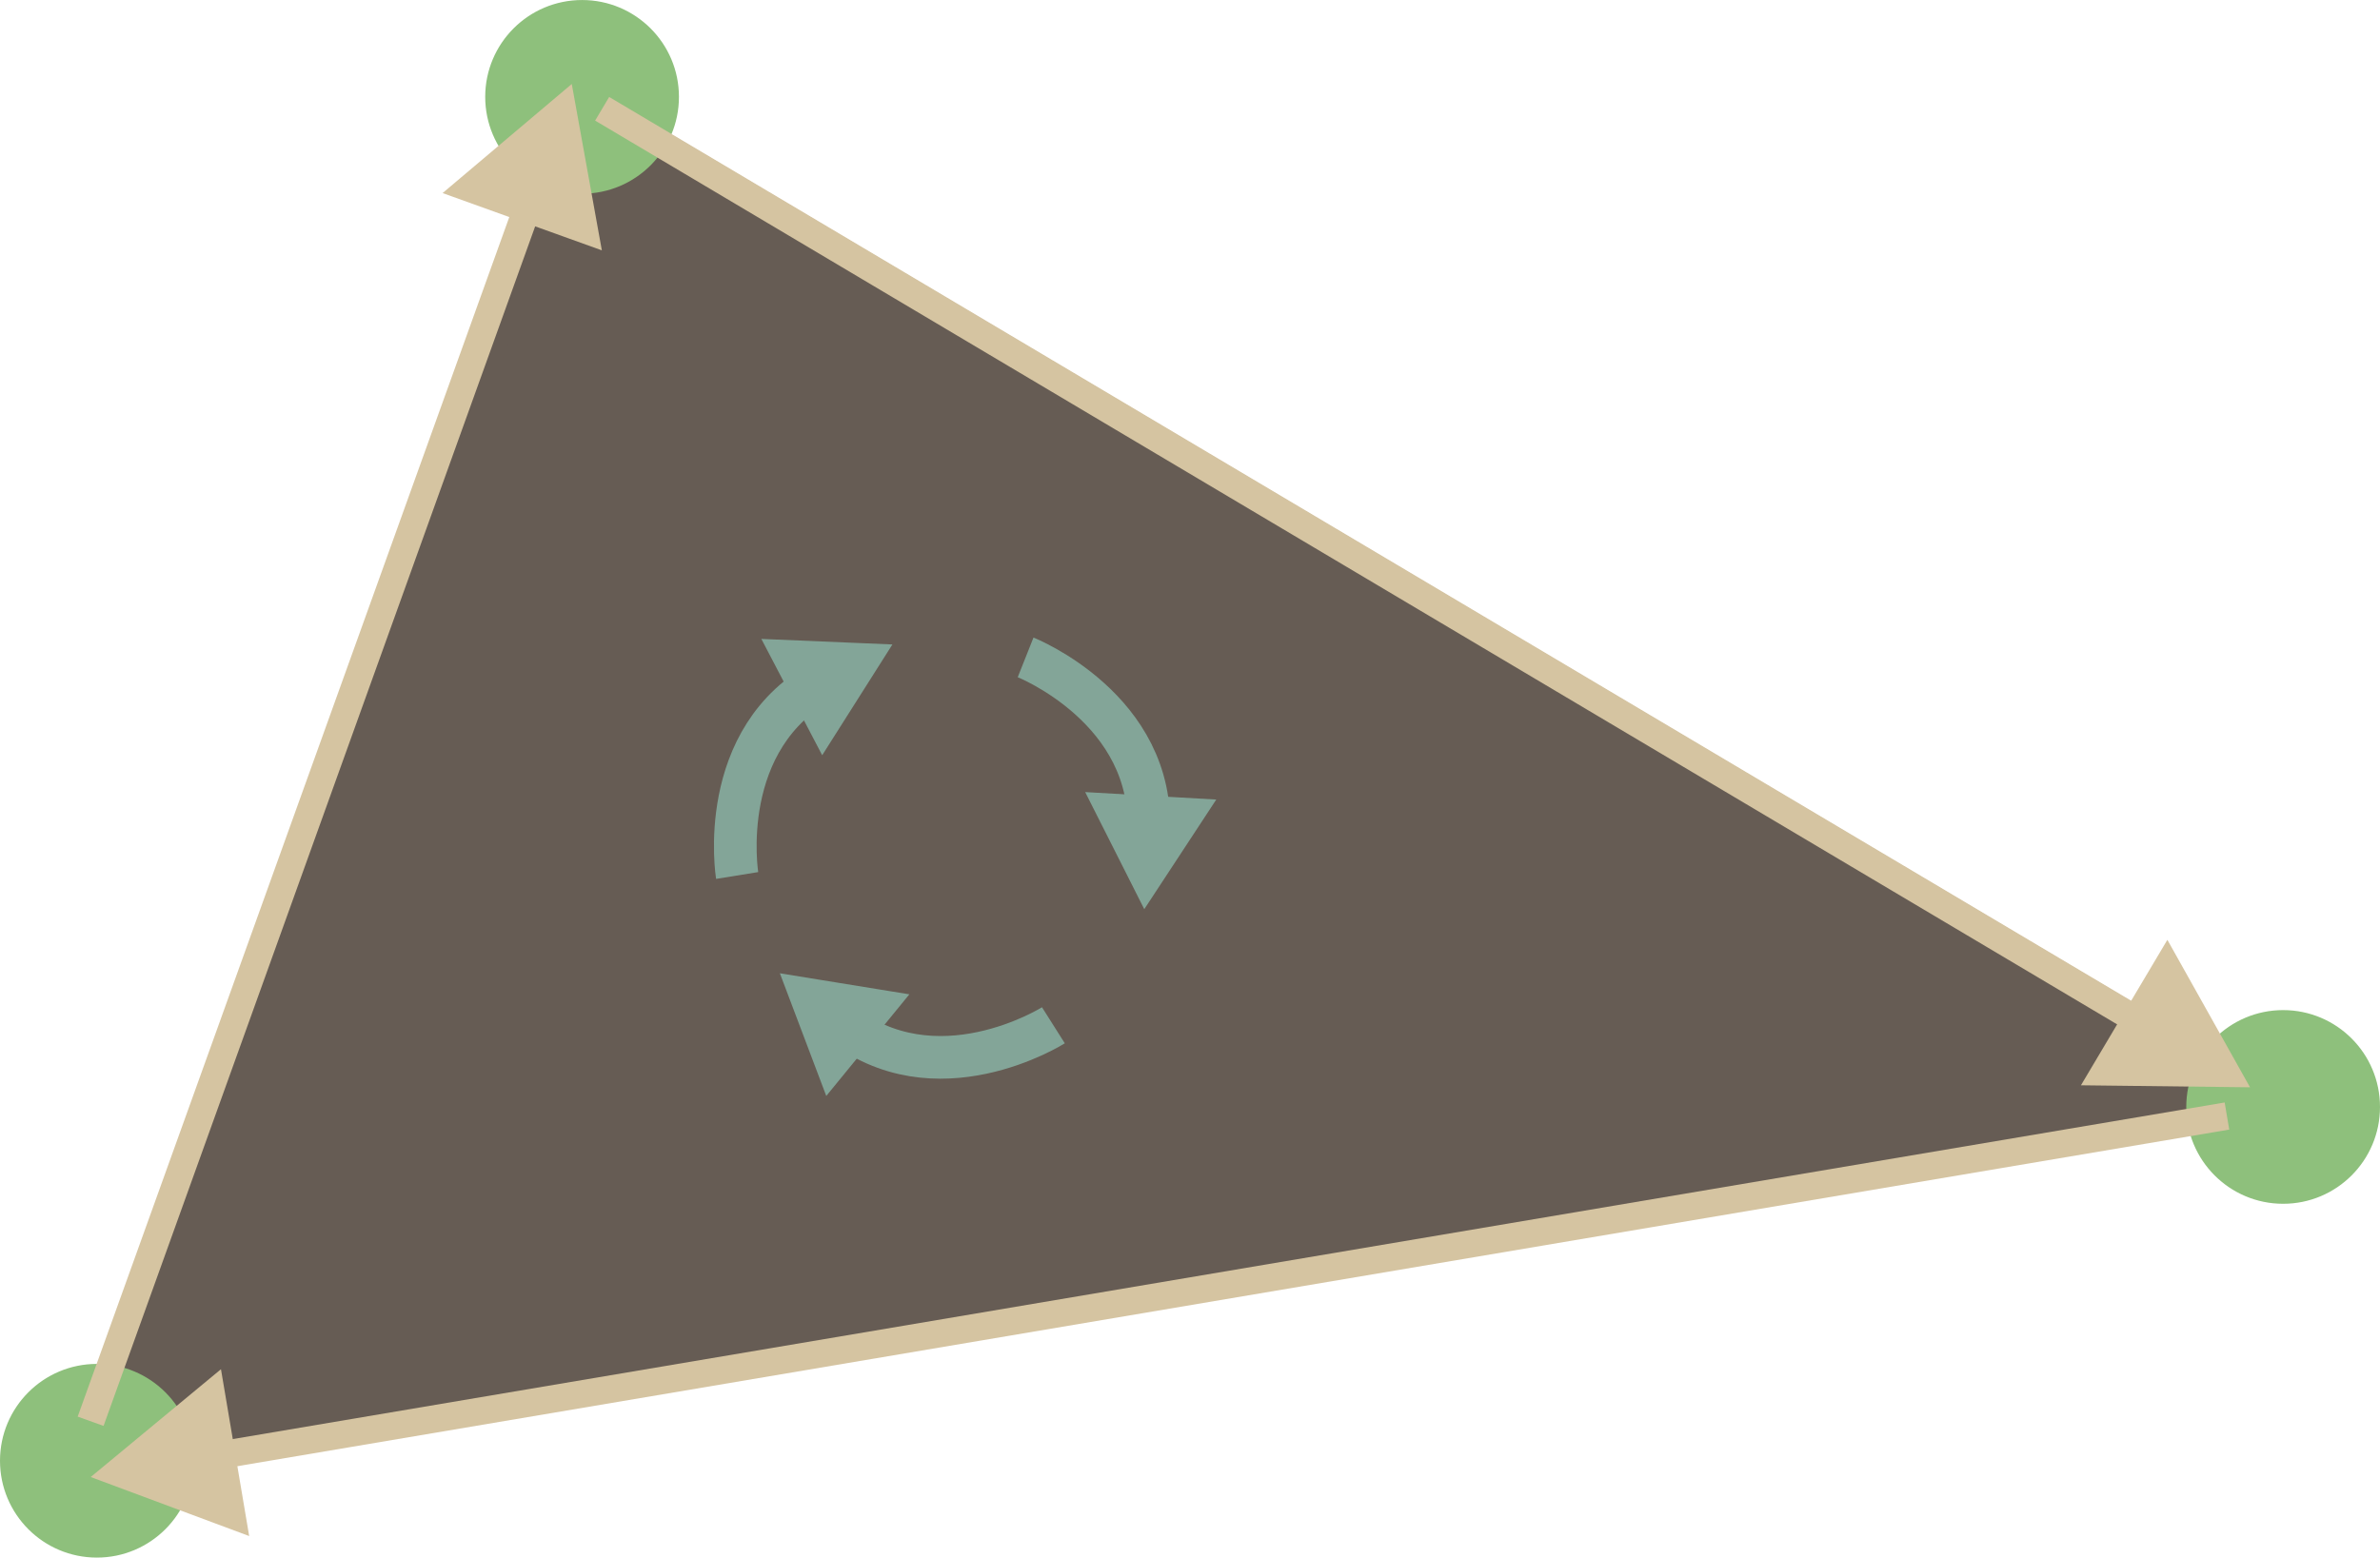
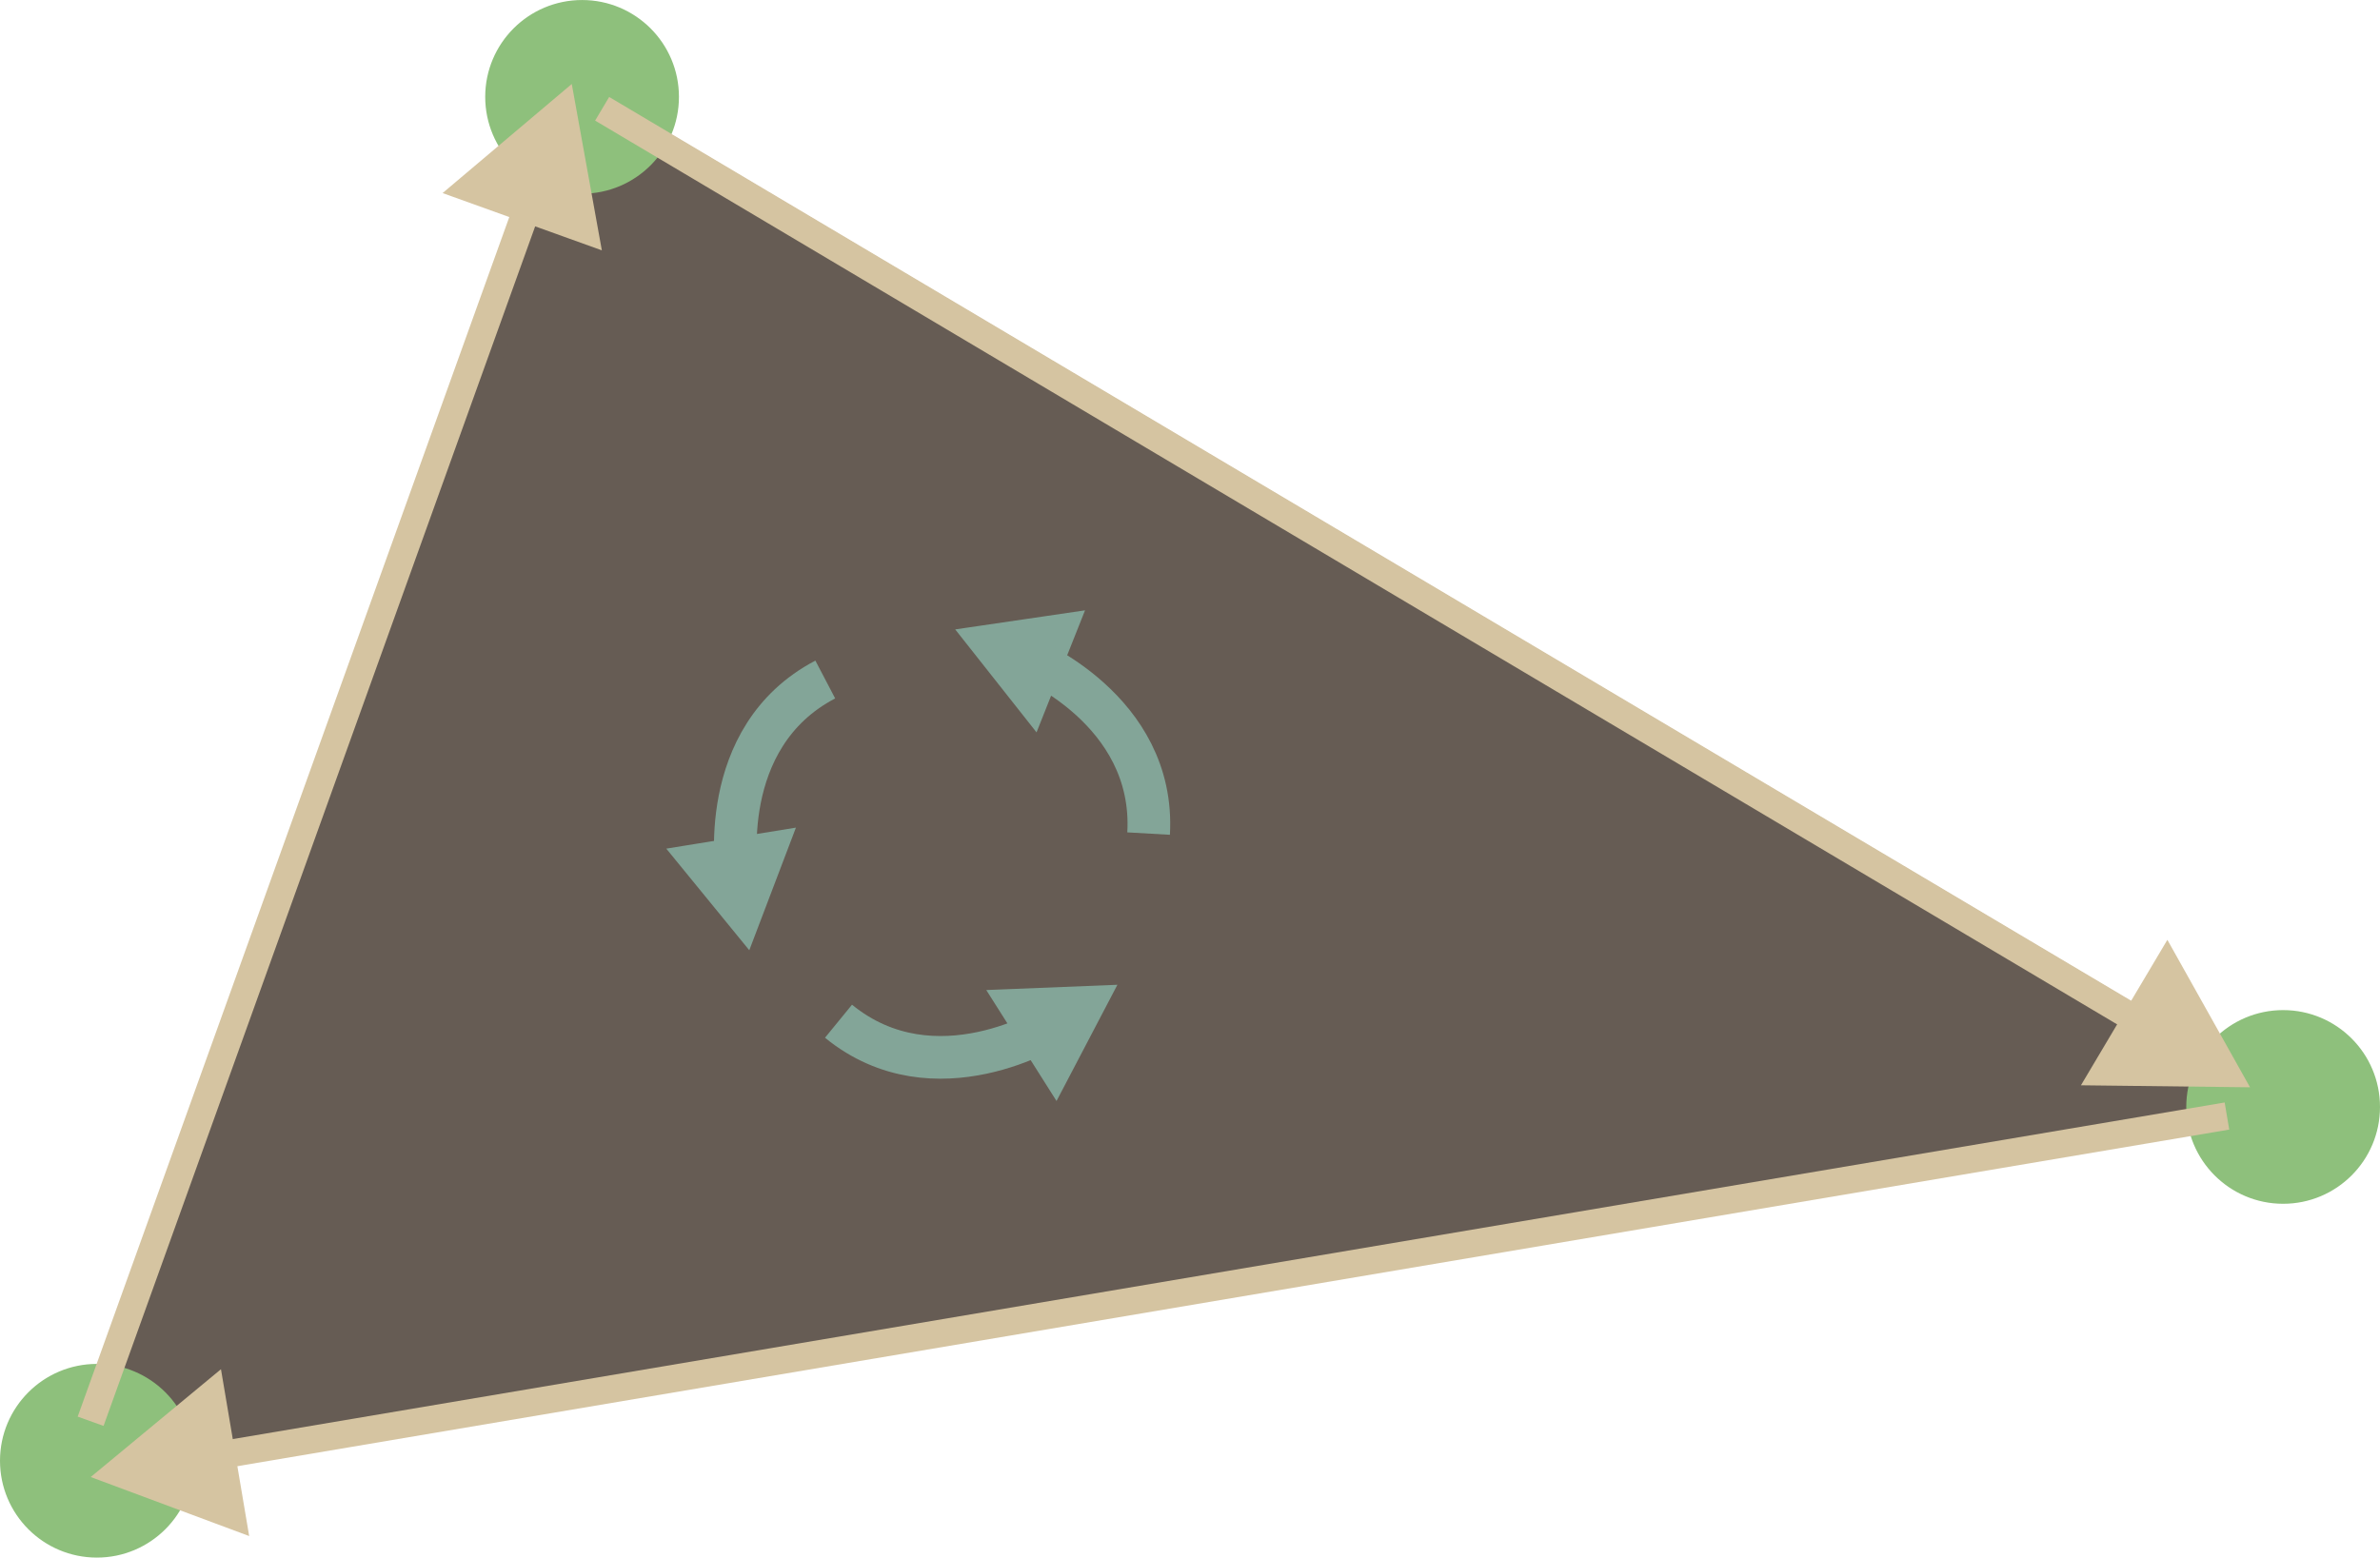
<svg xmlns="http://www.w3.org/2000/svg" width="90.625mm" height="59.326mm" viewBox="0 0 90.625 59.326" version="1.1" id="svg1">
  <defs id="defs1">
    <marker style="overflow:visible" id="Triangle" refX="0" refY="0" orient="auto-start-reverse" markerWidth="1" markerHeight="1" viewBox="0 0 1 1" preserveAspectRatio="xMidYMid" markerUnits="strokeWidth">
      <path transform="scale(0.5)" style="fill:context-stroke;fill-rule:evenodd;stroke:context-stroke;stroke-width:1pt" d="M 5.77,0 -2.88,5 V -5 Z" id="path135" />
    </marker>
    <marker style="overflow:visible" id="Triangle-0" refX="0" refY="0" orient="auto-start-reverse" markerWidth="1" markerHeight="1" viewBox="0 0 1 1" preserveAspectRatio="xMidYMid">
      <path transform="scale(0.5)" style="fill:context-stroke;fill-rule:evenodd;stroke:context-stroke;stroke-width:1pt" d="M 5.77,0 -2.88,5 V -5 Z" id="path135-2" />
    </marker>
    <marker style="overflow:visible" id="Triangle-2" refX="0" refY="0" orient="auto-start-reverse" markerWidth="1" markerHeight="1" viewBox="0 0 1 1" preserveAspectRatio="xMidYMid">
      <path transform="scale(0.5)" style="fill:context-stroke;fill-rule:evenodd;stroke:context-stroke;stroke-width:1pt" d="M 5.77,0 -2.88,5 V -5 Z" id="path135-8" />
    </marker>
-     <marker style="overflow:visible" id="Triangle-6" refX="0" refY="0" orient="auto-start-reverse" markerWidth="0.5" markerHeight="0.5" viewBox="0 0 1 1" preserveAspectRatio="xMidYMid" markerUnits="strokeWidth">
-       <path transform="scale(0.5)" style="fill:context-stroke;fill-rule:evenodd;stroke:context-stroke;stroke-width:1pt" d="M 5.77,0 -2.88,5 V -5 Z" id="path135-3" />
-     </marker>
    <marker style="overflow:visible" id="Triangle-6-3" refX="0" refY="0" orient="auto-start-reverse" markerWidth="0.5" markerHeight="0.5" viewBox="0 0 1 1" preserveAspectRatio="xMidYMid" markerUnits="strokeWidth">
      <path transform="scale(0.5)" style="fill:context-stroke;fill-rule:evenodd;stroke:context-stroke;stroke-width:1pt" d="M 5.77,0 -2.88,5 V -5 Z" id="path135-3-7" />
-     </marker>
-     <marker style="overflow:visible" id="Triangle-6-7" refX="0" refY="0" orient="auto-start-reverse" markerWidth="0.5" markerHeight="0.5" viewBox="0 0 1 1" preserveAspectRatio="xMidYMid" markerUnits="strokeWidth">
-       <path transform="scale(0.5)" style="fill:context-stroke;fill-rule:evenodd;stroke:context-stroke;stroke-width:1pt" d="M 5.77,0 -2.88,5 V -5 Z" id="path135-3-4" />
    </marker>
  </defs>
  <g id="layer1" transform="translate(-54.32061,-89.47572)">
    <path style="fill:#665c54;stroke:#665c54;stroke-width:0.998" d="m 76.485,93.165 64.772,38.472 -83.247,13.476 z" id="path2" />
    <circle style="fill:#8ec07c;stroke:#8ec07c;stroke-width:0.515" id="path1" r="3.431" cy="93.165" cx="76.485" />
    <circle style="fill:#8ec07c;stroke:#8ec07c;stroke-width:0.515" id="path1-3" cx="141.257" cy="131.637" r="3.431" />
    <circle style="fill:#8ec07c;stroke:#8ec07c;stroke-width:0.515" id="path1-6" cx="58.009" cy="145.113" r="3.431" />
    <path style="fill:#504945;stroke:#d5c4a1;stroke-width:1.047;stroke-dasharray:none;marker-end:url(#Triangle)" d="m 77.249,93.619 59.551,35.371" id="path3" />
    <path style="fill:#504945;stroke:#d5c4a1;stroke-width:1.047;stroke-dasharray:none;marker-end:url(#Triangle-0)" d="M 139.118,131.983 61.441,145.113" id="path3-5" />
    <path style="fill:#504945;stroke:#d5c4a1;stroke-width:1.047;stroke-dasharray:none;marker-end:url(#Triangle-2)" d="M 57.771,143.609 74.834,96.173" id="path3-3" />
    <path style="fill:#665c54;stroke:#665c54;stroke-width:1.047;stroke-dasharray:none" d="m 78.904,126.494 0.478,-5.165 6.887,-1.722" id="path4" />
-     <g id="g6" transform="matrix(1.551586,0,0,1.551586,-101.0047,-36.82885)">
-       <path style="fill:none;stroke:#83a598;stroke-width:1.047;stroke-dasharray:none;marker-end:url(#Triangle-6)" d="m 118.198,102.895 c 0,0 -0.55,-3.391 2.163,-4.81" id="path5-6" />
-       <path style="fill:none;stroke:#83a598;stroke-width:1.047;stroke-dasharray:none;marker-end:url(#Triangle-6-3)" d="m 125.277,97.541 c 0,0 3.192,1.268 3.018,4.325" id="path5-6-2" />
-       <path style="fill:none;stroke:#83a598;stroke-width:1.047;stroke-dasharray:none;marker-end:url(#Triangle-6-7)" d="m 125.959,106.572 c 0,0 -2.903,1.837 -5.273,-0.1" id="path5-6-0" />
-     </g>
+     <path style="fill:none;stroke:#83a598;stroke-width:1.625;stroke-dasharray:none;marker-start:url(#Triangle-6-3)" d="m 82.39,122.821 c 0,0 -0.853,-5.261 3.355,-7.464" id="path5-6" />
+     <path style="fill:none;stroke:#83a598;stroke-width:1.625;stroke-dasharray:none;marker-start:url(#Triangle-6-3)" d="m 93.374,114.514 c 0,0 4.953,1.968 4.683,6.711" id="path5-6-2" />
+     <path style="fill:none;stroke:#83a598;stroke-width:1.625;stroke-dasharray:none;marker-start:url(#Triangle-6-3)" d="m 94.431,128.527 c 0,0 -4.503,2.85 -8.182,-0.155" id="path5-6-0" />
  </g>
</svg>
